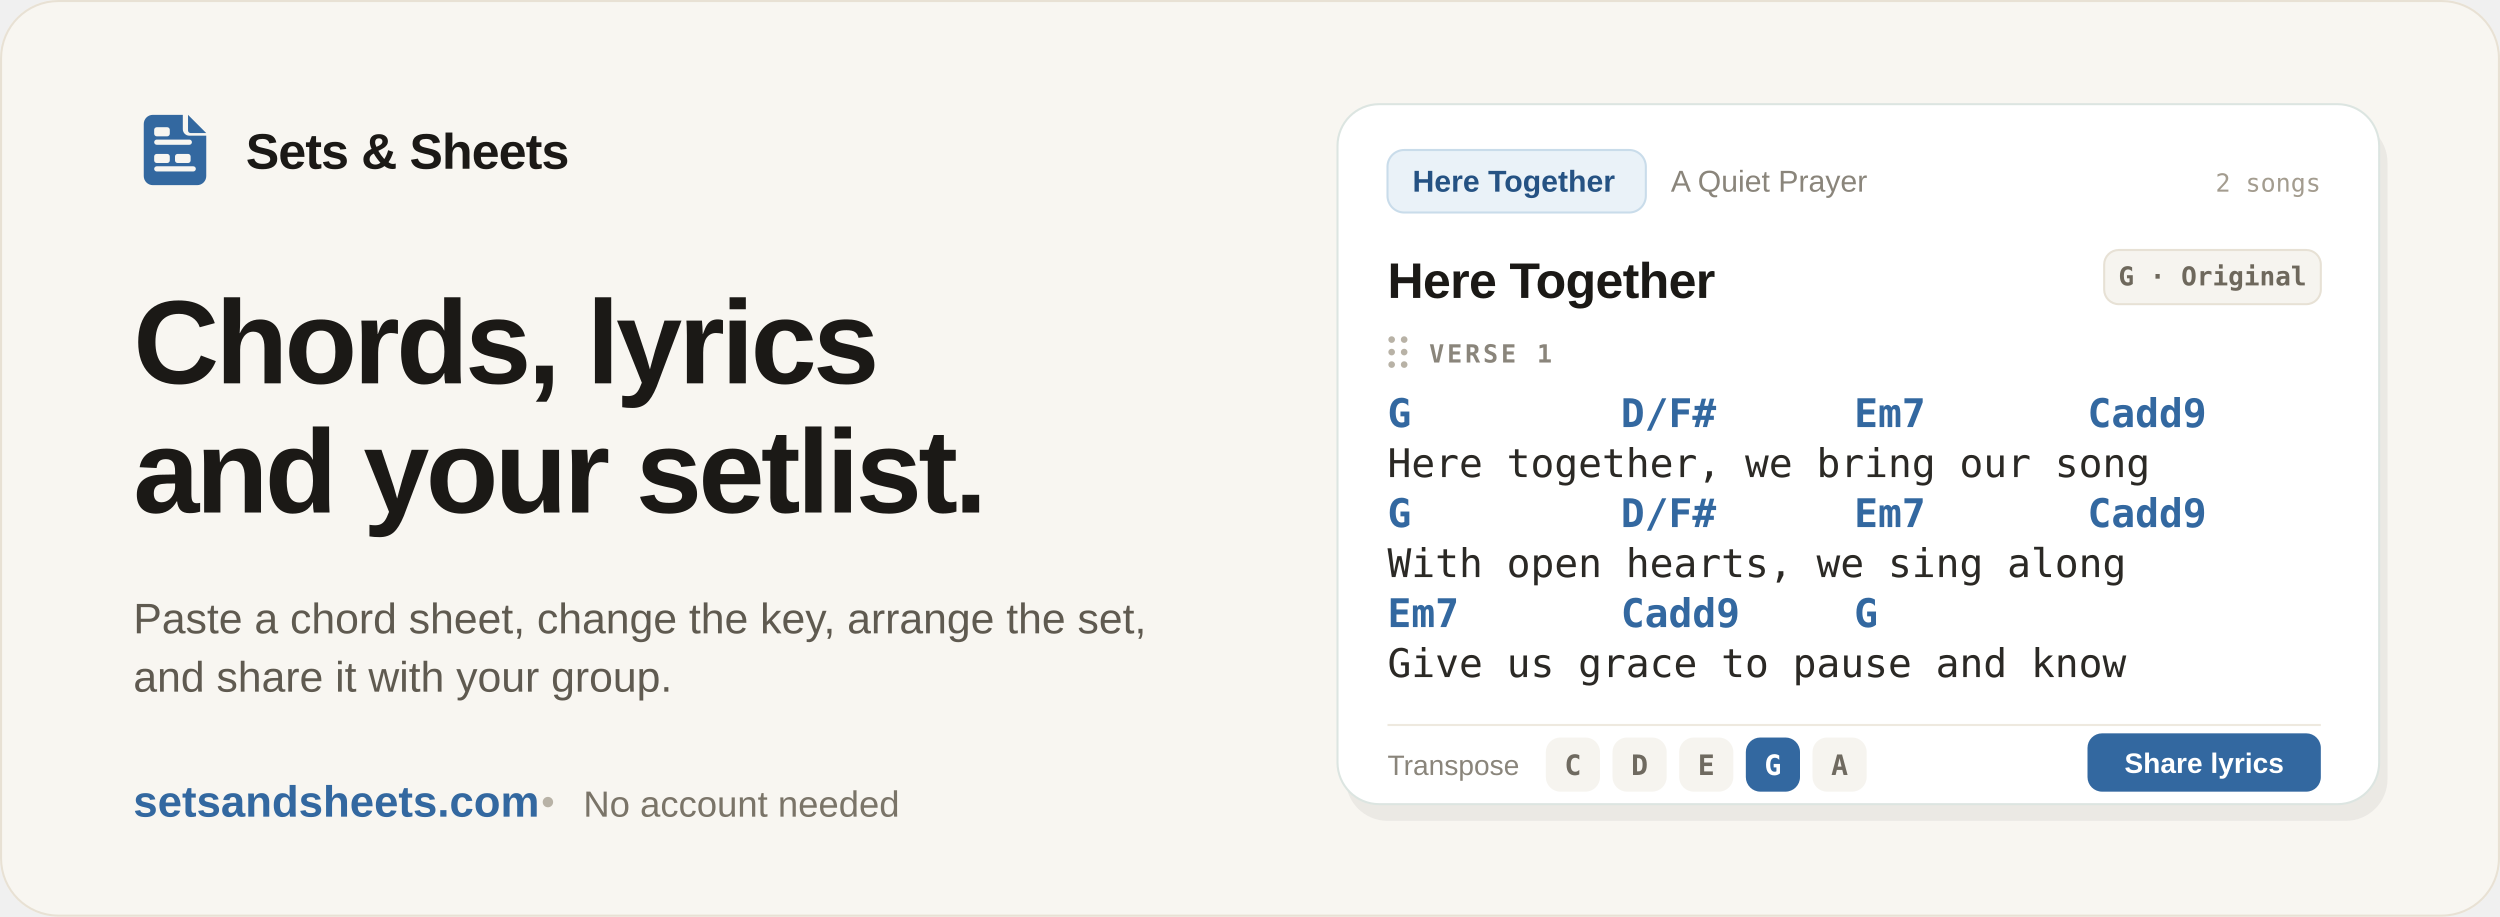
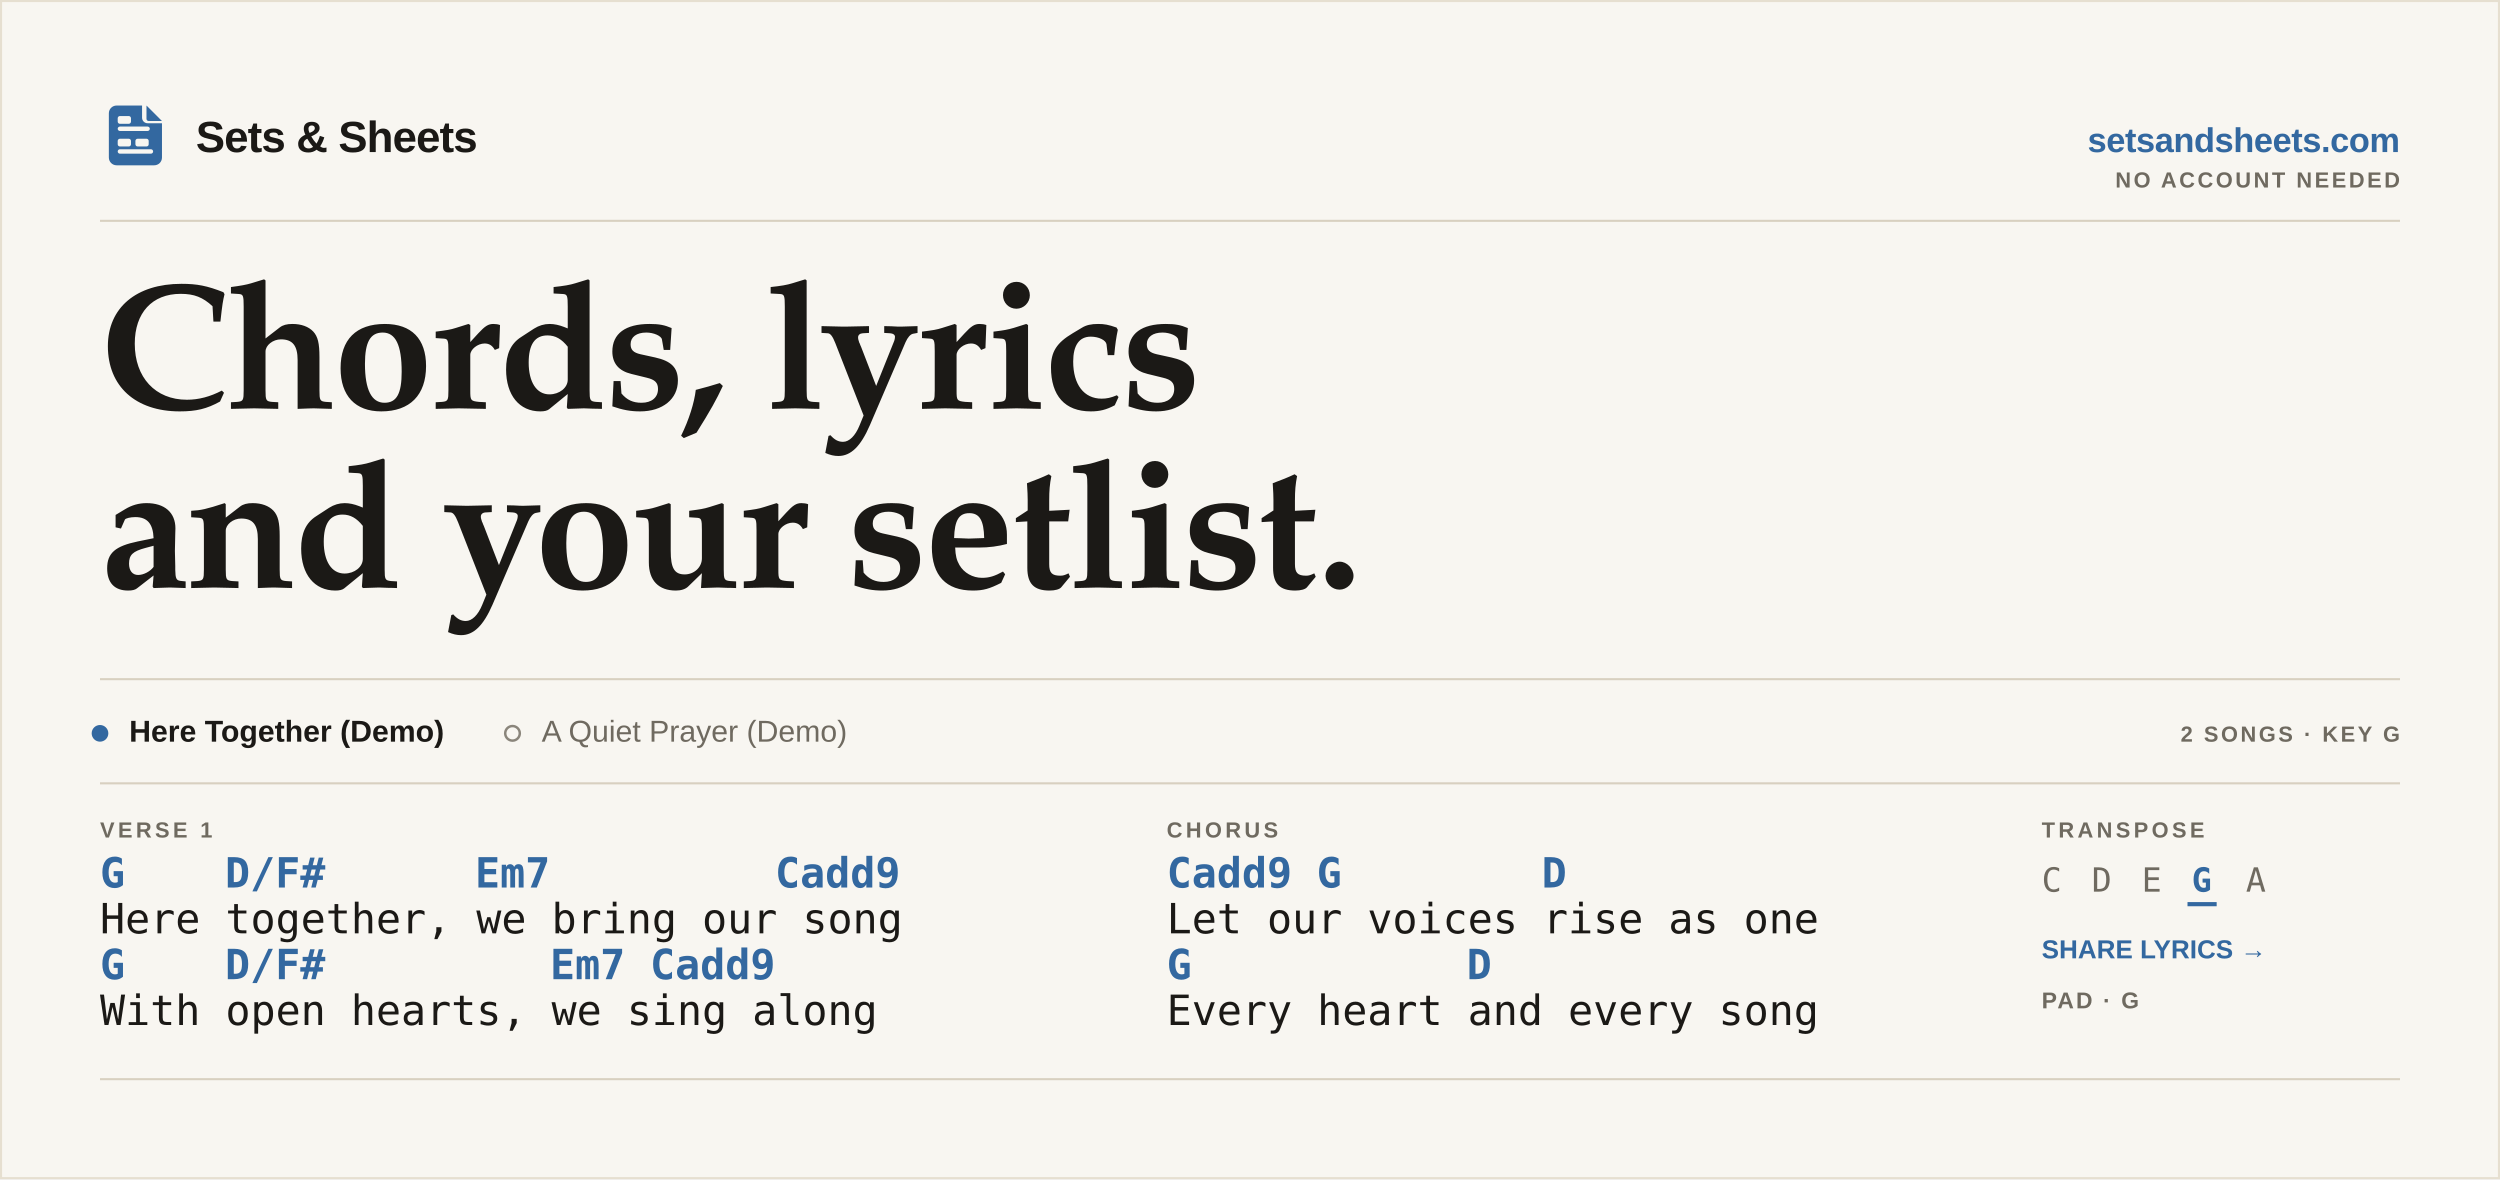
- <svg xmlns="http://www.w3.org/2000/svg" width="1200" height="440" viewBox="0 0 1200 440" role="img" aria-labelledby="hero-title hero-desc">
-   <defs>
-     <clipPath id="card-clip">
-       <rect x="642" y="50" width="500" height="336" rx="20" />
-     </clipPath>
-   </defs>
-   <rect width="1200" height="440" rx="28" fill="#F8F6F1" />
-   <rect x="0.5" y="0.5" width="1199" height="439" rx="27.5" fill="none" stroke="#E8E1D4" />
-   <g transform="translate(64 52) scale(0.15625)" fill="#3368A0">
+ <svg xmlns="http://www.w3.org/2000/svg" width="1200" height="566" viewBox="0 0 1200 566" role="img" aria-labelledby="hero-title hero-desc">
+   <rect width="1200" height="566" fill="#F8F6F1" />
+   <rect x="0.5" y="0.5" width="1199" height="565" fill="none" stroke="#E6DFD0" />
+   <g transform="translate(48 48) scale(0.1328125)" fill="#3368A0">
    <path fill-rule="evenodd" d="M 60 20 H 152 V 64 A 20 20 0 0 0 172 84 H 224 V 208 A 28 28 0 0 1 196 236 H 60 A 28 28 0 0 1 32 208 V 48 A 28 28 0 0 1 60 20 Z M 72 58 H 104 A 8 8 0 0 1 112 66 V 78 A 8 8 0 0 1 104 86 H 72 A 8 8 0 0 1 64 78 V 66 A 8 8 0 0 1 72 58 Z M 72 96 H 172 A 8 8 0 0 1 180 104 V 104 A 8 8 0 0 1 172 112 H 72 A 8 8 0 0 1 64 104 V 104 A 8 8 0 0 1 72 96 Z M 72 140 H 104 A 8 8 0 0 1 112 148 V 160 A 8 8 0 0 1 104 168 H 72 A 8 8 0 0 1 64 160 V 148 A 8 8 0 0 1 72 140 Z M 136 140 H 168 A 8 8 0 0 1 176 148 V 160 A 8 8 0 0 1 168 168 H 136 A 8 8 0 0 1 128 160 V 148 A 8 8 0 0 1 136 140 Z M 72 178 H 184 A 8 8 0 0 1 192 186 V 186 A 8 8 0 0 1 184 194 H 72 A 8 8 0 0 1 64 186 V 186 A 8 8 0 0 1 72 178 Z" />
    <path d="M 168 20 L 224 76 H 176 A 8 8 0 0 1 168 68 V 20 Z" />
  </g>
-   <text x="118" y="81" font-family="-apple-system, BlinkMacSystemFont, 'Segoe UI', 'Helvetica Neue', Arial, sans-serif" font-size="24" font-weight="700" letter-spacing="-0.4" fill="#1B1916">Sets &amp; Sheets</text>
-   <g font-family="-apple-system, BlinkMacSystemFont, 'Segoe UI', 'Helvetica Neue', Arial, sans-serif" fill="#1B1916">
-     <text x="64" y="184" font-size="57" font-weight="700" letter-spacing="-1.7">Chords, lyrics</text>
-     <text x="64" y="246" font-size="57" font-weight="700" letter-spacing="-1.7">and your setlist.</text>
+   <text x="94" y="73" font-family="-apple-system, BlinkMacSystemFont, 'Segoe UI', 'Helvetica Neue', Arial, sans-serif" font-size="21" font-weight="700" letter-spacing="-0.4" fill="#1B1916">Sets &amp; Sheets</text>
+   <text x="1152" y="73" text-anchor="end" font-family="-apple-system, BlinkMacSystemFont, 'Segoe UI', 'Helvetica Neue', Arial, sans-serif" font-size="16.5" font-weight="650" letter-spacing="-0.2" fill="#3368A0">setsandsheets.com</text>
+   <text x="1152" y="90" text-anchor="end" font-family="-apple-system, BlinkMacSystemFont, 'Segoe UI', 'Helvetica Neue', Arial, sans-serif" font-size="10.5" font-weight="600" letter-spacing="1.2" fill="#6F6A60">NO ACCOUNT NEEDED</text>
+   <line x1="48" y1="106" x2="1152" y2="106" stroke="#D8D0C0" stroke-width="1" />
+   <g font-family="'Iowan Old Style', 'Palatino Linotype', Palatino, 'Book Antiqua', Georgia, serif" font-size="86" font-weight="700" letter-spacing="-1.3" fill="#1B1916">
+     <text x="48" y="196">Chords, lyrics</text>
+     <text x="48" y="282">and your setlist.</text>
  </g>
-   <g font-family="-apple-system, BlinkMacSystemFont, 'Segoe UI', 'Helvetica Neue', Arial, sans-serif" font-size="20.5" fill="#5F5A50">
-     <text x="64" y="304">Paste a chord sheet, change the key, arrange the set,</text>
-     <text x="64" y="332">and share it with your group.</text>
+   <line x1="48" y1="326" x2="1152" y2="326" stroke="#D8D0C0" stroke-width="1" />
+   <circle cx="48" cy="352" r="4" fill="#3368A0" />
+   <text x="62" y="356" font-family="-apple-system, BlinkMacSystemFont, 'Segoe UI', 'Helvetica Neue', Arial, sans-serif" font-size="14.5" font-weight="650" fill="#1B1916">Here Together (Demo)</text>
+   <circle cx="246" cy="352" r="3.5" fill="none" stroke="#8A857B" stroke-width="1.2" />
+   <text x="260" y="356" font-family="-apple-system, BlinkMacSystemFont, 'Segoe UI', 'Helvetica Neue', Arial, sans-serif" font-size="14.5" font-weight="500" fill="#6F6A60">A Quiet Prayer (Demo)</text>
+   <text x="1152" y="356" text-anchor="end" font-family="-apple-system, BlinkMacSystemFont, 'Segoe UI', 'Helvetica Neue', Arial, sans-serif" font-size="10.5" font-weight="600" letter-spacing="1.2" fill="#6F6A60">2 SONGS · KEY G</text>
+   <line x1="48" y1="376" x2="1152" y2="376" stroke="#D8D0C0" stroke-width="1" />
+   <text x="48" y="402" font-family="-apple-system, BlinkMacSystemFont, 'Segoe UI', 'Helvetica Neue', Arial, sans-serif" font-size="10.5" font-weight="700" letter-spacing="1.6" fill="#6F6A60">VERSE 1</text>
+   <g font-family="ui-monospace, SFMono-Regular, Menlo, Consolas, monospace" font-size="20" font-weight="700" fill="#3368A0">
+     <text x="48" y="426">G</text>
+     <text x="108" y="426">D/F#</text>
+     <text x="228" y="426">Em7</text>
+     <text x="372" y="426">Cadd9</text>
+     <text x="48" y="470">G</text>
+     <text x="108" y="470">D/F#</text>
+     <text x="264" y="470">Em7</text>
+     <text x="312" y="470">Cadd9</text>
  </g>
-   <text x="64" y="392" font-family="-apple-system, BlinkMacSystemFont, 'Segoe UI', 'Helvetica Neue', Arial, sans-serif" font-size="21" font-weight="650" fill="#3368A0">setsandsheets.com</text>
-   <circle cx="263" cy="385" r="2.5" fill="#B8B2A6" />
-   <text x="280" y="392" font-family="-apple-system, BlinkMacSystemFont, 'Segoe UI', 'Helvetica Neue', Arial, sans-serif" font-size="17.5" fill="#7A7468">No account needed</text>
-   <rect x="646" y="58" width="500" height="336" rx="20" fill="#1B1916" opacity="0.06" />
-   <rect x="642" y="50" width="500" height="336" rx="20" fill="#FFFFFF" stroke="#DCE5E1" />
-   <g clip-path="url(#card-clip)">
-     <rect x="666" y="72" width="124" height="30" rx="8" fill="#EAF2F8" stroke="#C9DCEA" />
-     <text x="678" y="92" font-family="-apple-system, BlinkMacSystemFont, 'Segoe UI', 'Helvetica Neue', Arial, sans-serif" font-size="14.5" font-weight="650" fill="#255283">Here Together</text>
-     <text x="802" y="92" font-family="-apple-system, BlinkMacSystemFont, 'Segoe UI', 'Helvetica Neue', Arial, sans-serif" font-size="14.5" font-weight="500" fill="#8A857B">A Quiet Prayer</text>
-     <text x="1114" y="92" text-anchor="end" font-family="ui-monospace, SFMono-Regular, Menlo, Consolas, monospace" font-size="12" fill="#A39C8F">2 songs</text>
-     <text x="666" y="143" font-family="-apple-system, BlinkMacSystemFont, 'Segoe UI', 'Helvetica Neue', Arial, sans-serif" font-size="24" font-weight="700" letter-spacing="-0.3" fill="#1B1916">Here Together</text>
-     <rect x="1010" y="120" width="104" height="26" rx="7" fill="#F6F4EF" stroke="#E7E1D5" />
-     <text x="1062" y="137" text-anchor="middle" font-family="ui-monospace, SFMono-Regular, Menlo, Consolas, monospace" font-size="12.5" font-weight="600" fill="#6E685C">G · Original</text>
-     <g fill="#B8B2A6">
-       <circle cx="668" cy="163" r="1.6" />
-       <circle cx="674" cy="163" r="1.6" />
-       <circle cx="668" cy="169" r="1.6" />
-       <circle cx="674" cy="169" r="1.6" />
-       <circle cx="668" cy="175" r="1.6" />
-       <circle cx="674" cy="175" r="1.6" />
-     </g>
-     <text x="686" y="174" font-family="ui-monospace, SFMono-Regular, Menlo, Consolas, monospace" font-size="12" font-weight="600" letter-spacing="1.4" fill="#8A857B">VERSE 1</text>
-     <g font-family="ui-monospace, SFMono-Regular, Menlo, Consolas, monospace" font-size="19" font-weight="700" fill="#3368A0">
-       <text x="666" y="205">G</text>
-       <text x="778" y="205">D/F#</text>
-       <text x="890" y="205">Em7</text>
-       <text x="1002" y="205">Cadd9</text>
-       <text x="666" y="253">G</text>
-       <text x="778" y="253">D/F#</text>
-       <text x="890" y="253">Em7</text>
-       <text x="1002" y="253">Cadd9</text>
-       <text x="666" y="301">Em7</text>
-       <text x="778" y="301">Cadd9</text>
-       <text x="890" y="301">G</text>
-     </g>
-     <g font-family="ui-monospace, SFMono-Regular, Menlo, Consolas, monospace" font-size="19" fill="#2B2925">
-       <text x="666" y="229">Here together, we bring our song</text>
-       <text x="666" y="277">With open hearts, we sing along</text>
-       <text x="666" y="325">Give us grace to pause and know</text>
-     </g>
-     <line x1="666" y1="348" x2="1114" y2="348" stroke="#EEE9DF" />
-     <text x="666" y="372" font-family="-apple-system, BlinkMacSystemFont, 'Segoe UI', 'Helvetica Neue', Arial, sans-serif" font-size="13.5" font-weight="500" fill="#8A857B">Transpose</text>
-     <g font-family="ui-monospace, SFMono-Regular, Menlo, Consolas, monospace" font-size="13.5" font-weight="600">
-       <rect x="742" y="354" width="26" height="26" rx="7" fill="#F6F4EF" />
-       <text x="755" y="372" text-anchor="middle" fill="#6F6A60">C</text>
-       <rect x="774" y="354" width="26" height="26" rx="7" fill="#F6F4EF" />
-       <text x="787" y="372" text-anchor="middle" fill="#6F6A60">D</text>
-       <rect x="806" y="354" width="26" height="26" rx="7" fill="#F6F4EF" />
-       <text x="819" y="372" text-anchor="middle" fill="#6F6A60">E</text>
-       <rect x="838" y="354" width="26" height="26" rx="7" fill="#3368A0" />
-       <text x="851" y="372" text-anchor="middle" fill="#FFFFFF">G</text>
-       <rect x="870" y="354" width="26" height="26" rx="7" fill="#F6F4EF" />
-       <text x="883" y="372" text-anchor="middle" fill="#6F6A60">A</text>
-     </g>
-     <rect x="1002" y="352" width="112" height="28" rx="7" fill="#3368A0" />
-     <text x="1058" y="371" text-anchor="middle" font-family="-apple-system, BlinkMacSystemFont, 'Segoe UI', 'Helvetica Neue', Arial, sans-serif" font-size="13.5" font-weight="650" fill="#FFFFFF">Share lyrics</text>
+   <g font-family="ui-monospace, SFMono-Regular, Menlo, Consolas, monospace" font-size="20" fill="#1B1916">
+     <text x="48" y="448">Here together, we bring our song</text>
+     <text x="48" y="492">With open hearts, we sing along</text>
  </g>
+   <text x="560" y="402" font-family="-apple-system, BlinkMacSystemFont, 'Segoe UI', 'Helvetica Neue', Arial, sans-serif" font-size="10.5" font-weight="700" letter-spacing="1.6" fill="#6F6A60">CHORUS</text>
+   <g font-family="ui-monospace, SFMono-Regular, Menlo, Consolas, monospace" font-size="20" font-weight="700" fill="#3368A0">
+     <text x="560" y="426">Cadd9</text>
+     <text x="632" y="426">G</text>
+     <text x="740" y="426">D</text>
+     <text x="560" y="470">G</text>
+     <text x="704" y="470">D</text>
+   </g>
+   <g font-family="ui-monospace, SFMono-Regular, Menlo, Consolas, monospace" font-size="20" fill="#1B1916">
+     <text x="560" y="448">Let our voices rise as one</text>
+     <text x="560" y="492">Every heart and every song</text>
+   </g>
+   <text x="980" y="402" font-family="-apple-system, BlinkMacSystemFont, 'Segoe UI', 'Helvetica Neue', Arial, sans-serif" font-size="10.5" font-weight="700" letter-spacing="1.6" fill="#6F6A60">TRANSPOSE</text>
+   <g font-family="ui-monospace, SFMono-Regular, Menlo, Consolas, monospace" font-size="16" font-weight="500" fill="#6F6A60">
+     <text x="980" y="428">C</text>
+     <text x="1004" y="428">D</text>
+     <text x="1028" y="428">E</text>
+     <text x="1052" y="428" font-weight="700" fill="#3368A0">G</text>
+     <text x="1078" y="428">A</text>
+   </g>
+   <line x1="1050" y1="434" x2="1064" y2="434" stroke="#3368A0" stroke-width="2" />
+   <text x="980" y="460" font-family="-apple-system, BlinkMacSystemFont, 'Segoe UI', 'Helvetica Neue', Arial, sans-serif" font-size="12.5" font-weight="650" fill="#3368A0">SHARE LYRICS →</text>
+   <text x="980" y="484" font-family="-apple-system, BlinkMacSystemFont, 'Segoe UI', 'Helvetica Neue', Arial, sans-serif" font-size="11" font-weight="600" letter-spacing="1" fill="#6F6A60">PAD · G</text>
+   <line x1="48" y1="518" x2="1152" y2="518" stroke="#D8D0C0" stroke-width="1" />
</svg>
